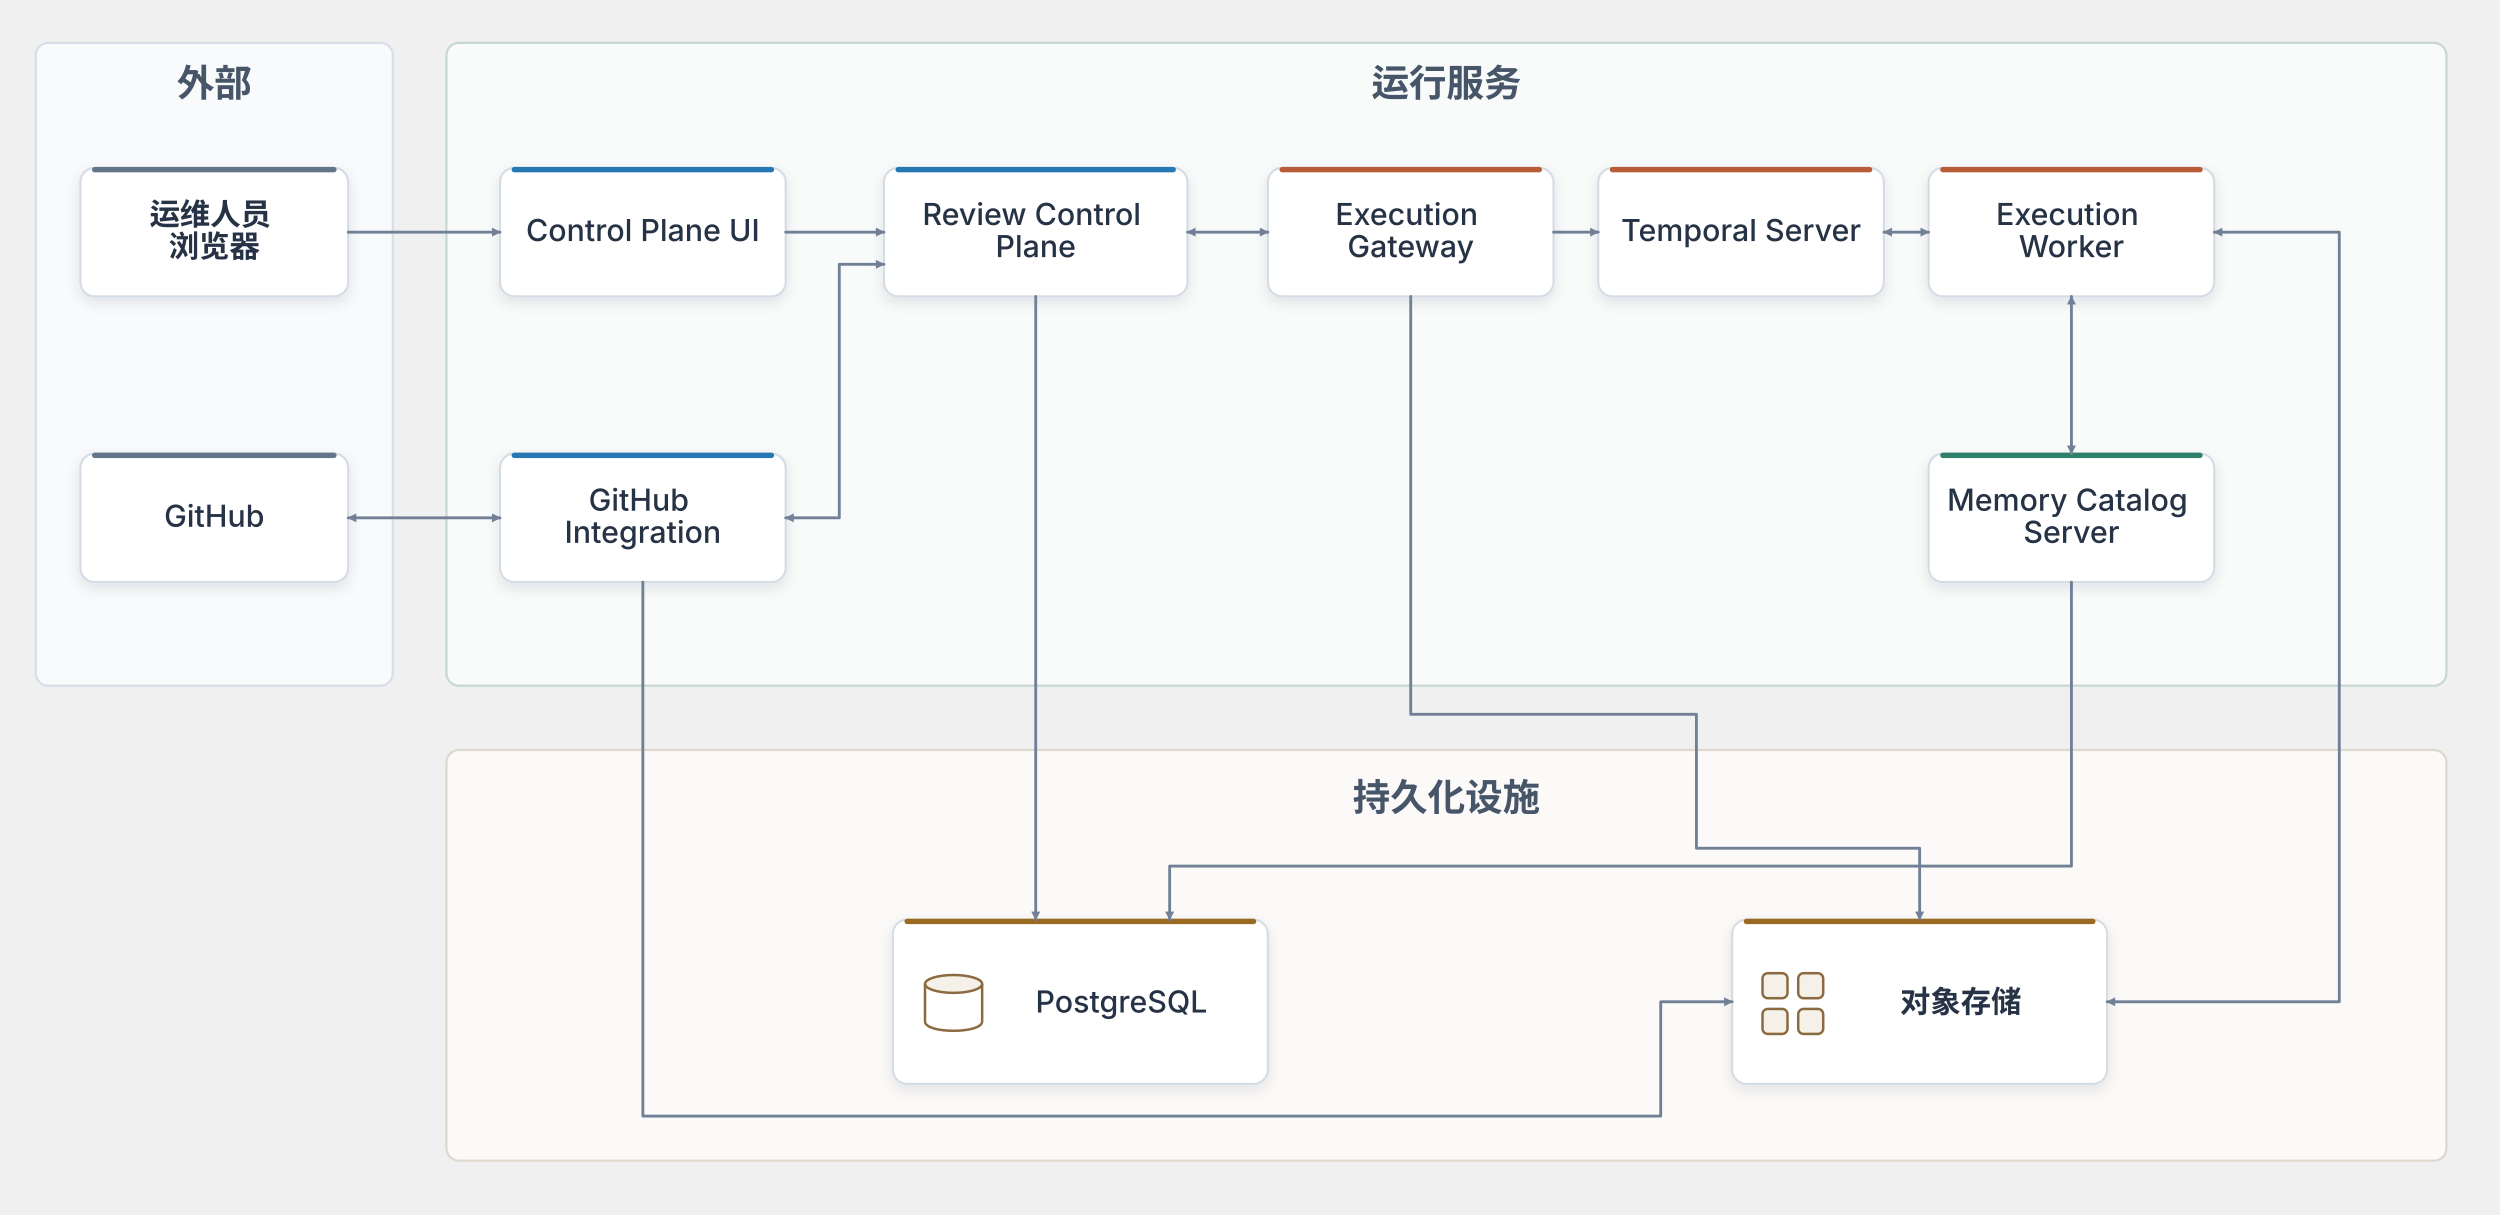
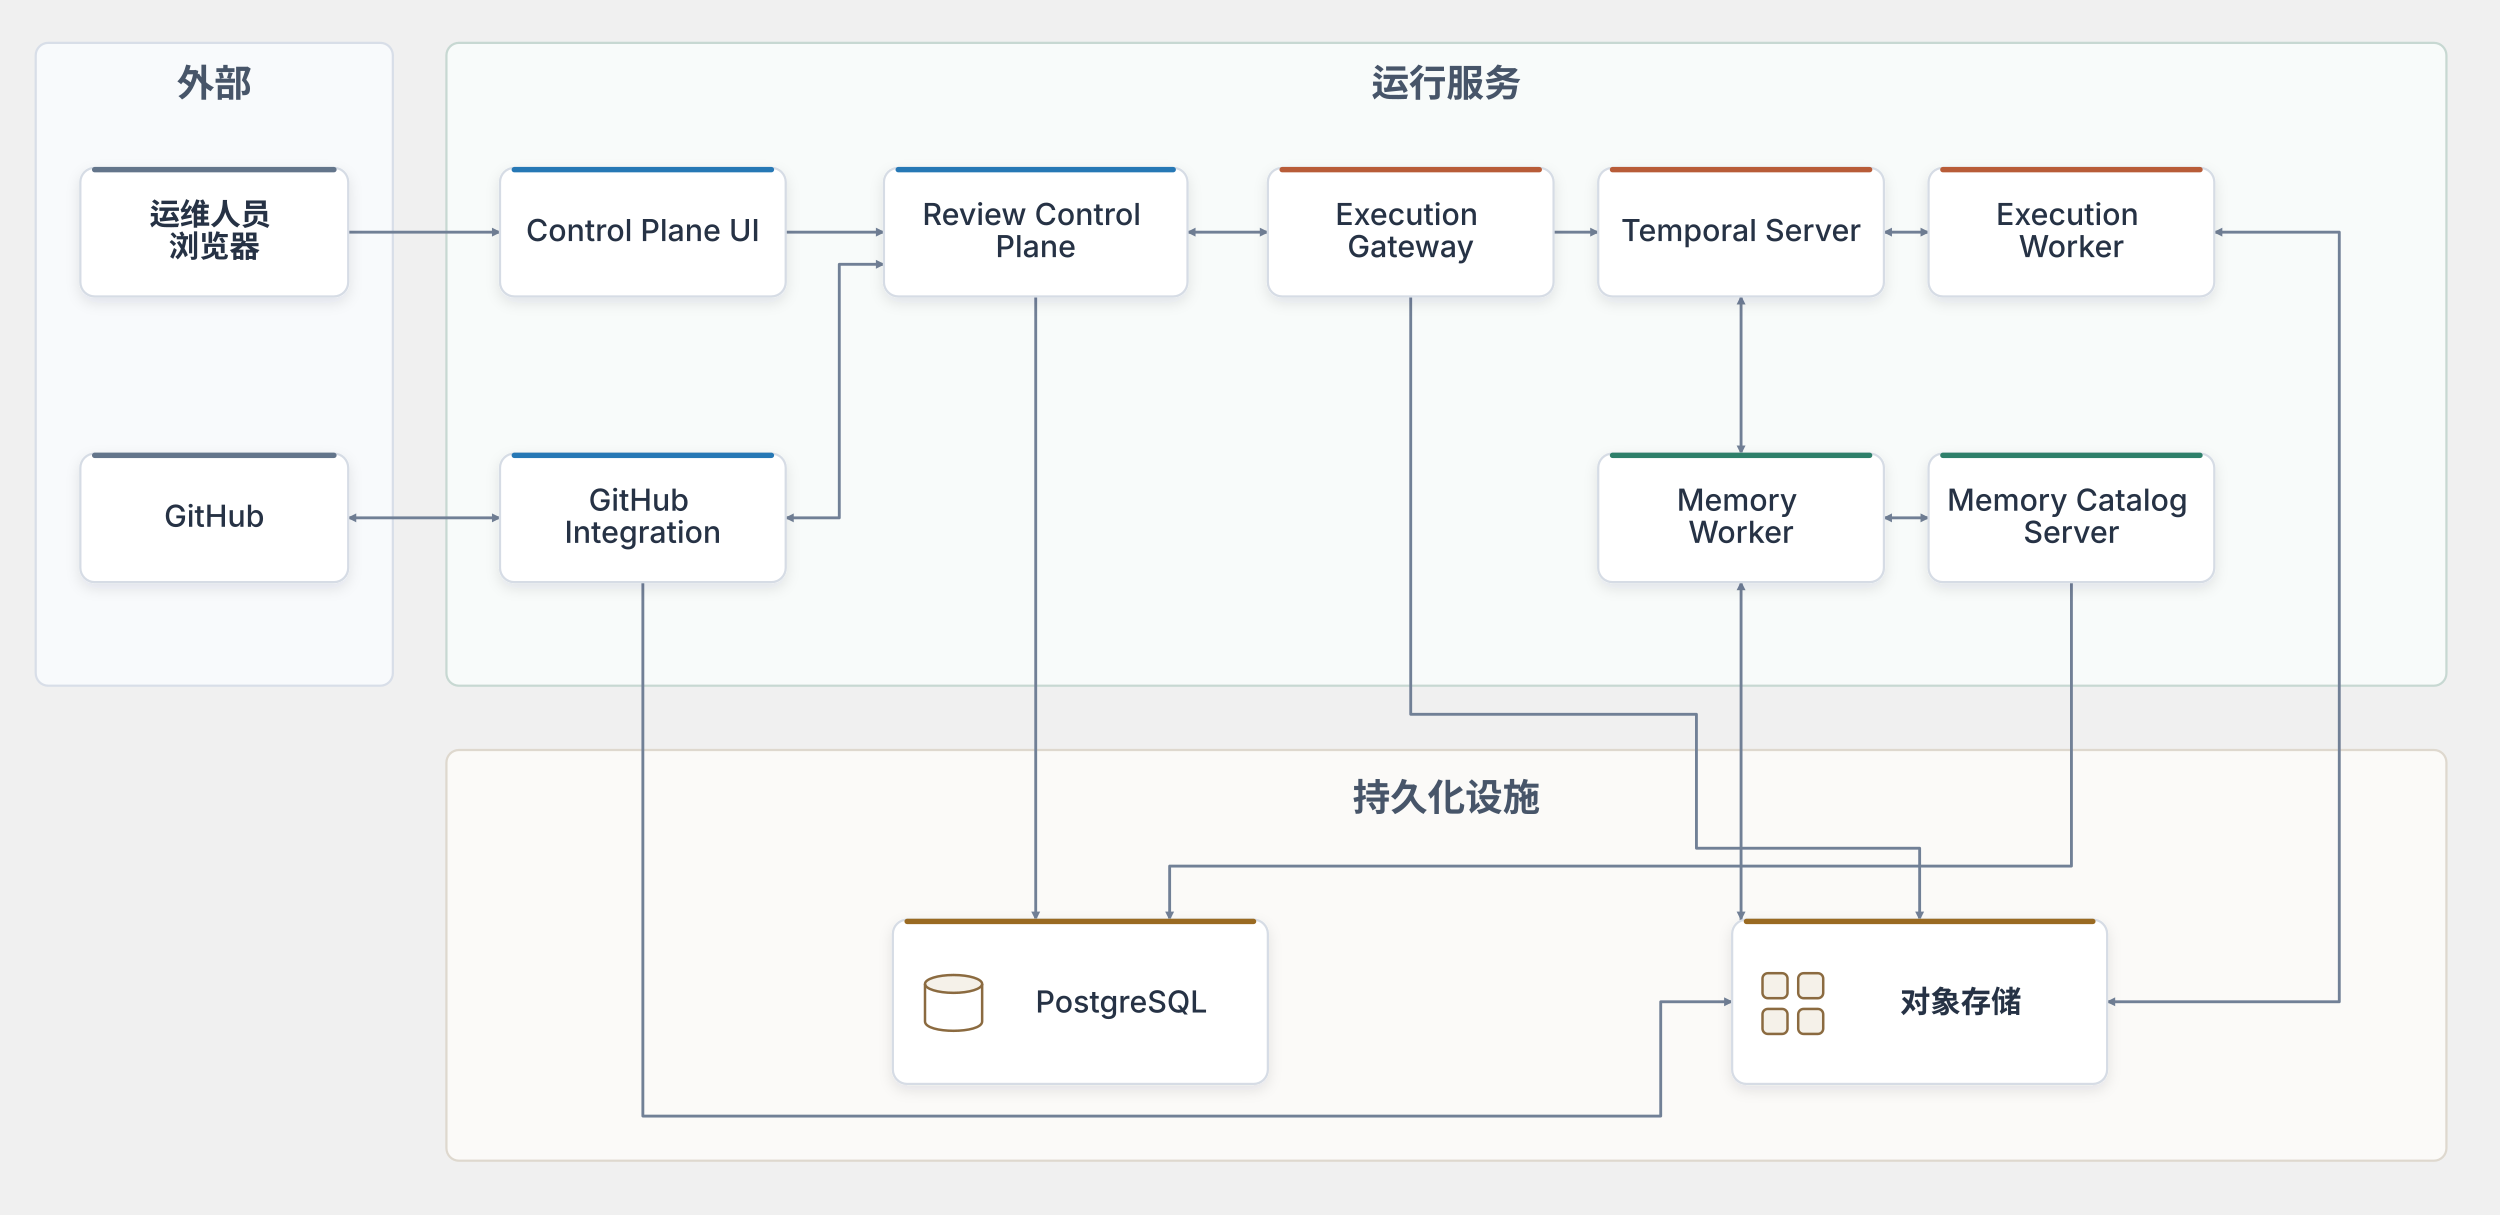
<svg xmlns="http://www.w3.org/2000/svg" viewBox="0 0 1400 680" role="img" aria-labelledby="title description">
  <defs>
    <filter id="shadow" x="-20%" y="-20%" width="140%" height="150%">
      <feDropShadow dx="0" dy="3" stdDeviation="4" flood-color="#0f172a" flood-opacity="0.1" />
    </filter>
    <marker id="arrow" viewBox="0 0 10 10" refX="9" refY="5" markerWidth="5" markerHeight="5" markerUnits="userSpaceOnUse" orient="auto-start-reverse">
      <path d="M 0 0 L 10 5 L 0 10 z" class="arrow-head" />
    </marker>
    <style>
      text { font-family: Inter, ui-sans-serif, system-ui, -apple-system, BlinkMacSystemFont, 'Segoe UI', sans-serif; fill: #263244; }
      .group { stroke-width: 1.25; }
      .external { fill: #f8fafc; stroke: #d8dee8; }
      .runtime { fill: #f8fbfa; stroke: #c7d8d2; }
      .persistence { fill: #fbfaf8; stroke: #ded8ce; }
      .group-label { font-size: 21px; font-weight: 650; fill: #475569; }
      .node, .store { filter: url(#shadow); }
      .node-surface { fill: #ffffff; stroke: #d6dce5; stroke-width: 1.25; }
      .node-accent { fill: none; stroke-width: 3; stroke-linecap: round; }
      .external-node .node-accent { stroke: #64748b; }
      .control-node .node-accent { stroke: #2878b5; }
      .execution-node .node-accent { stroke: #b85c38; }
      .memory-node .node-accent { stroke: #2f806a; }
      .storage-node .node-accent { stroke: #9a6a22; }
      .store-icon { fill: #f5f1e9; stroke: #8b6b3f; stroke-width: 1.4; }
      .store-icon.no-fill { fill: none; }
      .object-icon { fill: #f5f1e9; stroke: #8b6b3f; stroke-width: 1.4; }
      .node-label { font-size: 17px; font-weight: 550; }
      .edge { fill: none; stroke: #718096; stroke-width: 1.6; stroke-linecap: round; stroke-linejoin: round; }
      .arrow-head { fill: #718096; }
    </style>
  </defs>
  <g>
    <rect x="20" y="24" width="200" height="360" rx="7" class="group external" />
    <text x="120" y="54" class="group-label" text-anchor="middle">
      <tspan x="120" dy="0">外部</tspan>
    </text>
  </g>
  <g>
    <rect x="250" y="24" width="1120" height="360" rx="7" class="group runtime" />
    <text x="810" y="54" class="group-label" text-anchor="middle">
      <tspan x="810" dy="0">运行服务</tspan>
    </text>
  </g>
  <g>
    <rect x="250" y="420" width="1120" height="230" rx="7" class="group persistence" />
  </g>
+   <path d="M 195 130 L 280 130" class="edge" marker-end="url(#arrow)" />
+   <path d="M 195 290 L 280 290" class="edge" marker-end="url(#arrow)" marker-start="url(#arrow)" />
+   <path d="M 440 130 L 495 130" class="edge" marker-end="url(#arrow)" />
+   <path d="M 440 290 L 470 290 L 470 148 L 495 148" class="edge" marker-end="url(#arrow)" marker-start="url(#arrow)" />
+   <path d="M 665 130 L 710 130" class="edge" marker-end="url(#arrow)" marker-start="url(#arrow)" />
+   <path d="M 870 130 L 895 130" class="edge" marker-end="url(#arrow)" />
+   <path d="M 1055 130 L 1080 130" class="edge" marker-end="url(#arrow)" marker-start="url(#arrow)" />
+   <path d="M 975 166 L 975 254" class="edge" marker-end="url(#arrow)" marker-start="url(#arrow)" />
+   <path d="M 1055 290 L 1080 290" class="edge" marker-end="url(#arrow)" marker-start="url(#arrow)" />
+   <path d="M 580 166 L 580 515" class="edge" marker-end="url(#arrow)" />
+   <path d="M 1160 326 L 1160 485 L 655 485 L 655 515" class="edge" marker-end="url(#arrow)" />
+   <path d="M 360 326 L 360 625 L 930 625 L 930 561 L 970 561" class="edge" marker-end="url(#arrow)" />
+   <path d="M 790 166 L 790 400 L 950 400 L 950 475 L 1075 475 L 1075 515" class="edge" marker-end="url(#arrow)" />
+   <path d="M 1240 130 L 1310 130 L 1310 561 L 1180 561" class="edge" marker-end="url(#arrow)" marker-start="url(#arrow)" />
+   <path d="M 975 326 L 975 515" class="edge" marker-end="url(#arrow)" marker-start="url(#arrow)" />
  <g id="operator" class="node external-node">
    <rect x="45" y="94" width="150" height="72" rx="8" class="node-surface" />
    <path d="M 53 95 H 187" class="node-accent" />
    <text x="120" y="126" class="node-label" text-anchor="middle">
      <tspan x="120" dy="0">运维人员</tspan>
      <tspan x="120" dy="18">浏览器</tspan>
    </text>
  </g>
  <g id="github" class="node external-node">
    <rect x="45" y="254" width="150" height="72" rx="8" class="node-surface" />
    <path d="M 53 255 H 187" class="node-accent" />
    <text x="120" y="295" class="node-label" text-anchor="middle">
      <tspan x="120" dy="0">GitHub</tspan>
    </text>
  </g>
  <g id="ui" class="node control-node">
    <rect x="280" y="94" width="160" height="72" rx="8" class="node-surface" />
    <path d="M 288 95 H 432" class="node-accent" />
    <text x="360" y="135" class="node-label" text-anchor="middle">
      <tspan x="360" dy="0">Control Plane UI</tspan>
    </text>
  </g>
  <g id="integration" class="node control-node">
    <rect x="280" y="254" width="160" height="72" rx="8" class="node-surface" />
    <path d="M 288 255 H 432" class="node-accent" />
    <text x="360" y="286" class="node-label" text-anchor="middle">
      <tspan x="360" dy="0">GitHub</tspan>
      <tspan x="360" dy="18">Integration</tspan>
    </text>
  </g>
  <g id="control" class="node control-node">
    <rect x="495" y="94" width="170" height="72" rx="8" class="node-surface" />
    <path d="M 503 95 H 657" class="node-accent" />
    <text x="580" y="126" class="node-label" text-anchor="middle">
      <tspan x="580" dy="0">Review Control</tspan>
      <tspan x="580" dy="18">Plane</tspan>
    </text>
  </g>
  <g id="gateway" class="node execution-node">
    <rect x="710" y="94" width="160" height="72" rx="8" class="node-surface" />
    <path d="M 718 95 H 862" class="node-accent" />
    <text x="790" y="126" class="node-label" text-anchor="middle">
      <tspan x="790" dy="0">Execution</tspan>
      <tspan x="790" dy="18">Gateway</tspan>
    </text>
  </g>
  <g id="temporal" class="node execution-node">
    <rect x="895" y="94" width="160" height="72" rx="8" class="node-surface" />
    <path d="M 903 95 H 1047" class="node-accent" />
    <text x="975" y="135" class="node-label" text-anchor="middle">
      <tspan x="975" dy="0">Temporal Server</tspan>
    </text>
  </g>
-   <g id="worker" class="node execution-node">
+   <g id="execution-worker" class="node execution-node">
    <rect x="1080" y="94" width="160" height="72" rx="8" class="node-surface" />
    <path d="M 1088 95 H 1232" class="node-accent" />
    <text x="1160" y="126" class="node-label" text-anchor="middle">
      <tspan x="1160" dy="0">Execution</tspan>
      <tspan x="1160" dy="18">Worker</tspan>
+     </text>
+   </g>
+   <g id="memory-worker" class="node memory-node">
+     <rect x="895" y="254" width="160" height="72" rx="8" class="node-surface" />
+     <path d="M 903 255 H 1047" class="node-accent" />
+     <text x="975" y="286" class="node-label" text-anchor="middle">
+       <tspan x="975" dy="0">Memory</tspan>
+       <tspan x="975" dy="18">Worker</tspan>
    </text>
  </g>
  <g id="catalog" class="node memory-node">
    <rect x="1080" y="254" width="160" height="72" rx="8" class="node-surface" />
    <path d="M 1088 255 H 1232" class="node-accent" />
    <text x="1160" y="286" class="node-label" text-anchor="middle">
      <tspan x="1160" dy="0">Memory Catalog</tspan>
      <tspan x="1160" dy="18">Server</tspan>
    </text>
  </g>
  <g id="postgres" class="store storage-node">
    <rect x="500" y="515" width="210" height="92" rx="8" class="node-surface" />
    <path d="M 508 516 H 702" class="node-accent" />
    <ellipse cx="534" cy="551" rx="16" ry="5" class="store-icon" />
    <path d="M 518 551 V 572 M 550 551 V 572 M 518 572 C 518 579, 550 579, 550 572" class="store-icon no-fill" />
    <text x="628" y="567" class="node-label" text-anchor="middle">
      <tspan x="628" dy="0">PostgreSQL</tspan>
    </text>
  </g>
  <g id="storage" class="store storage-node">
    <rect x="970" y="515" width="210" height="92" rx="8" class="node-surface" />
    <path d="M 978 516 H 1172" class="node-accent" />
    <rect x="987" y="545" width="14" height="14" rx="3" class="object-icon" />
    <rect x="1007" y="545" width="14" height="14" rx="3" class="object-icon" />
    <rect x="987" y="565" width="14" height="14" rx="3" class="object-icon" />
    <rect x="1007" y="565" width="14" height="14" rx="3" class="object-icon" />
    <text x="1098" y="567" class="node-label" text-anchor="middle">
      <tspan x="1098" dy="0">对象存储</tspan>
    </text>
  </g>
-   <path d="M 195 130 L 280 130" class="edge" marker-end="url(#arrow)" />
-   <path d="M 195 290 L 280 290" class="edge" marker-end="url(#arrow)" marker-start="url(#arrow)" />
-   <path d="M 440 130 L 495 130" class="edge" marker-end="url(#arrow)" />
-   <path d="M 440 290 L 470 290 L 470 148 L 495 148" class="edge" marker-end="url(#arrow)" marker-start="url(#arrow)" />
-   <path d="M 665 130 L 710 130" class="edge" marker-end="url(#arrow)" marker-start="url(#arrow)" />
-   <path d="M 870 130 L 895 130" class="edge" marker-end="url(#arrow)" />
-   <path d="M 1055 130 L 1080 130" class="edge" marker-end="url(#arrow)" marker-start="url(#arrow)" />
-   <path d="M 1160 166 L 1160 254" class="edge" marker-end="url(#arrow)" marker-start="url(#arrow)" />
-   <path d="M 580 166 L 580 515" class="edge" marker-end="url(#arrow)" />
-   <path d="M 1160 326 L 1160 485 L 655 485 L 655 515" class="edge" marker-end="url(#arrow)" />
-   <path d="M 360 326 L 360 625 L 930 625 L 930 561 L 970 561" class="edge" marker-end="url(#arrow)" />
-   <path d="M 790 166 L 790 400 L 950 400 L 950 475 L 1075 475 L 1075 515" class="edge" marker-end="url(#arrow)" />
-   <path d="M 1240 130 L 1310 130 L 1310 561 L 1180 561" class="edge" marker-end="url(#arrow)" marker-start="url(#arrow)" />
  <text x="810" y="454" class="group-label" text-anchor="middle">
    <tspan x="810" dy="0">持久化设施</tspan>
  </text>
</svg>
